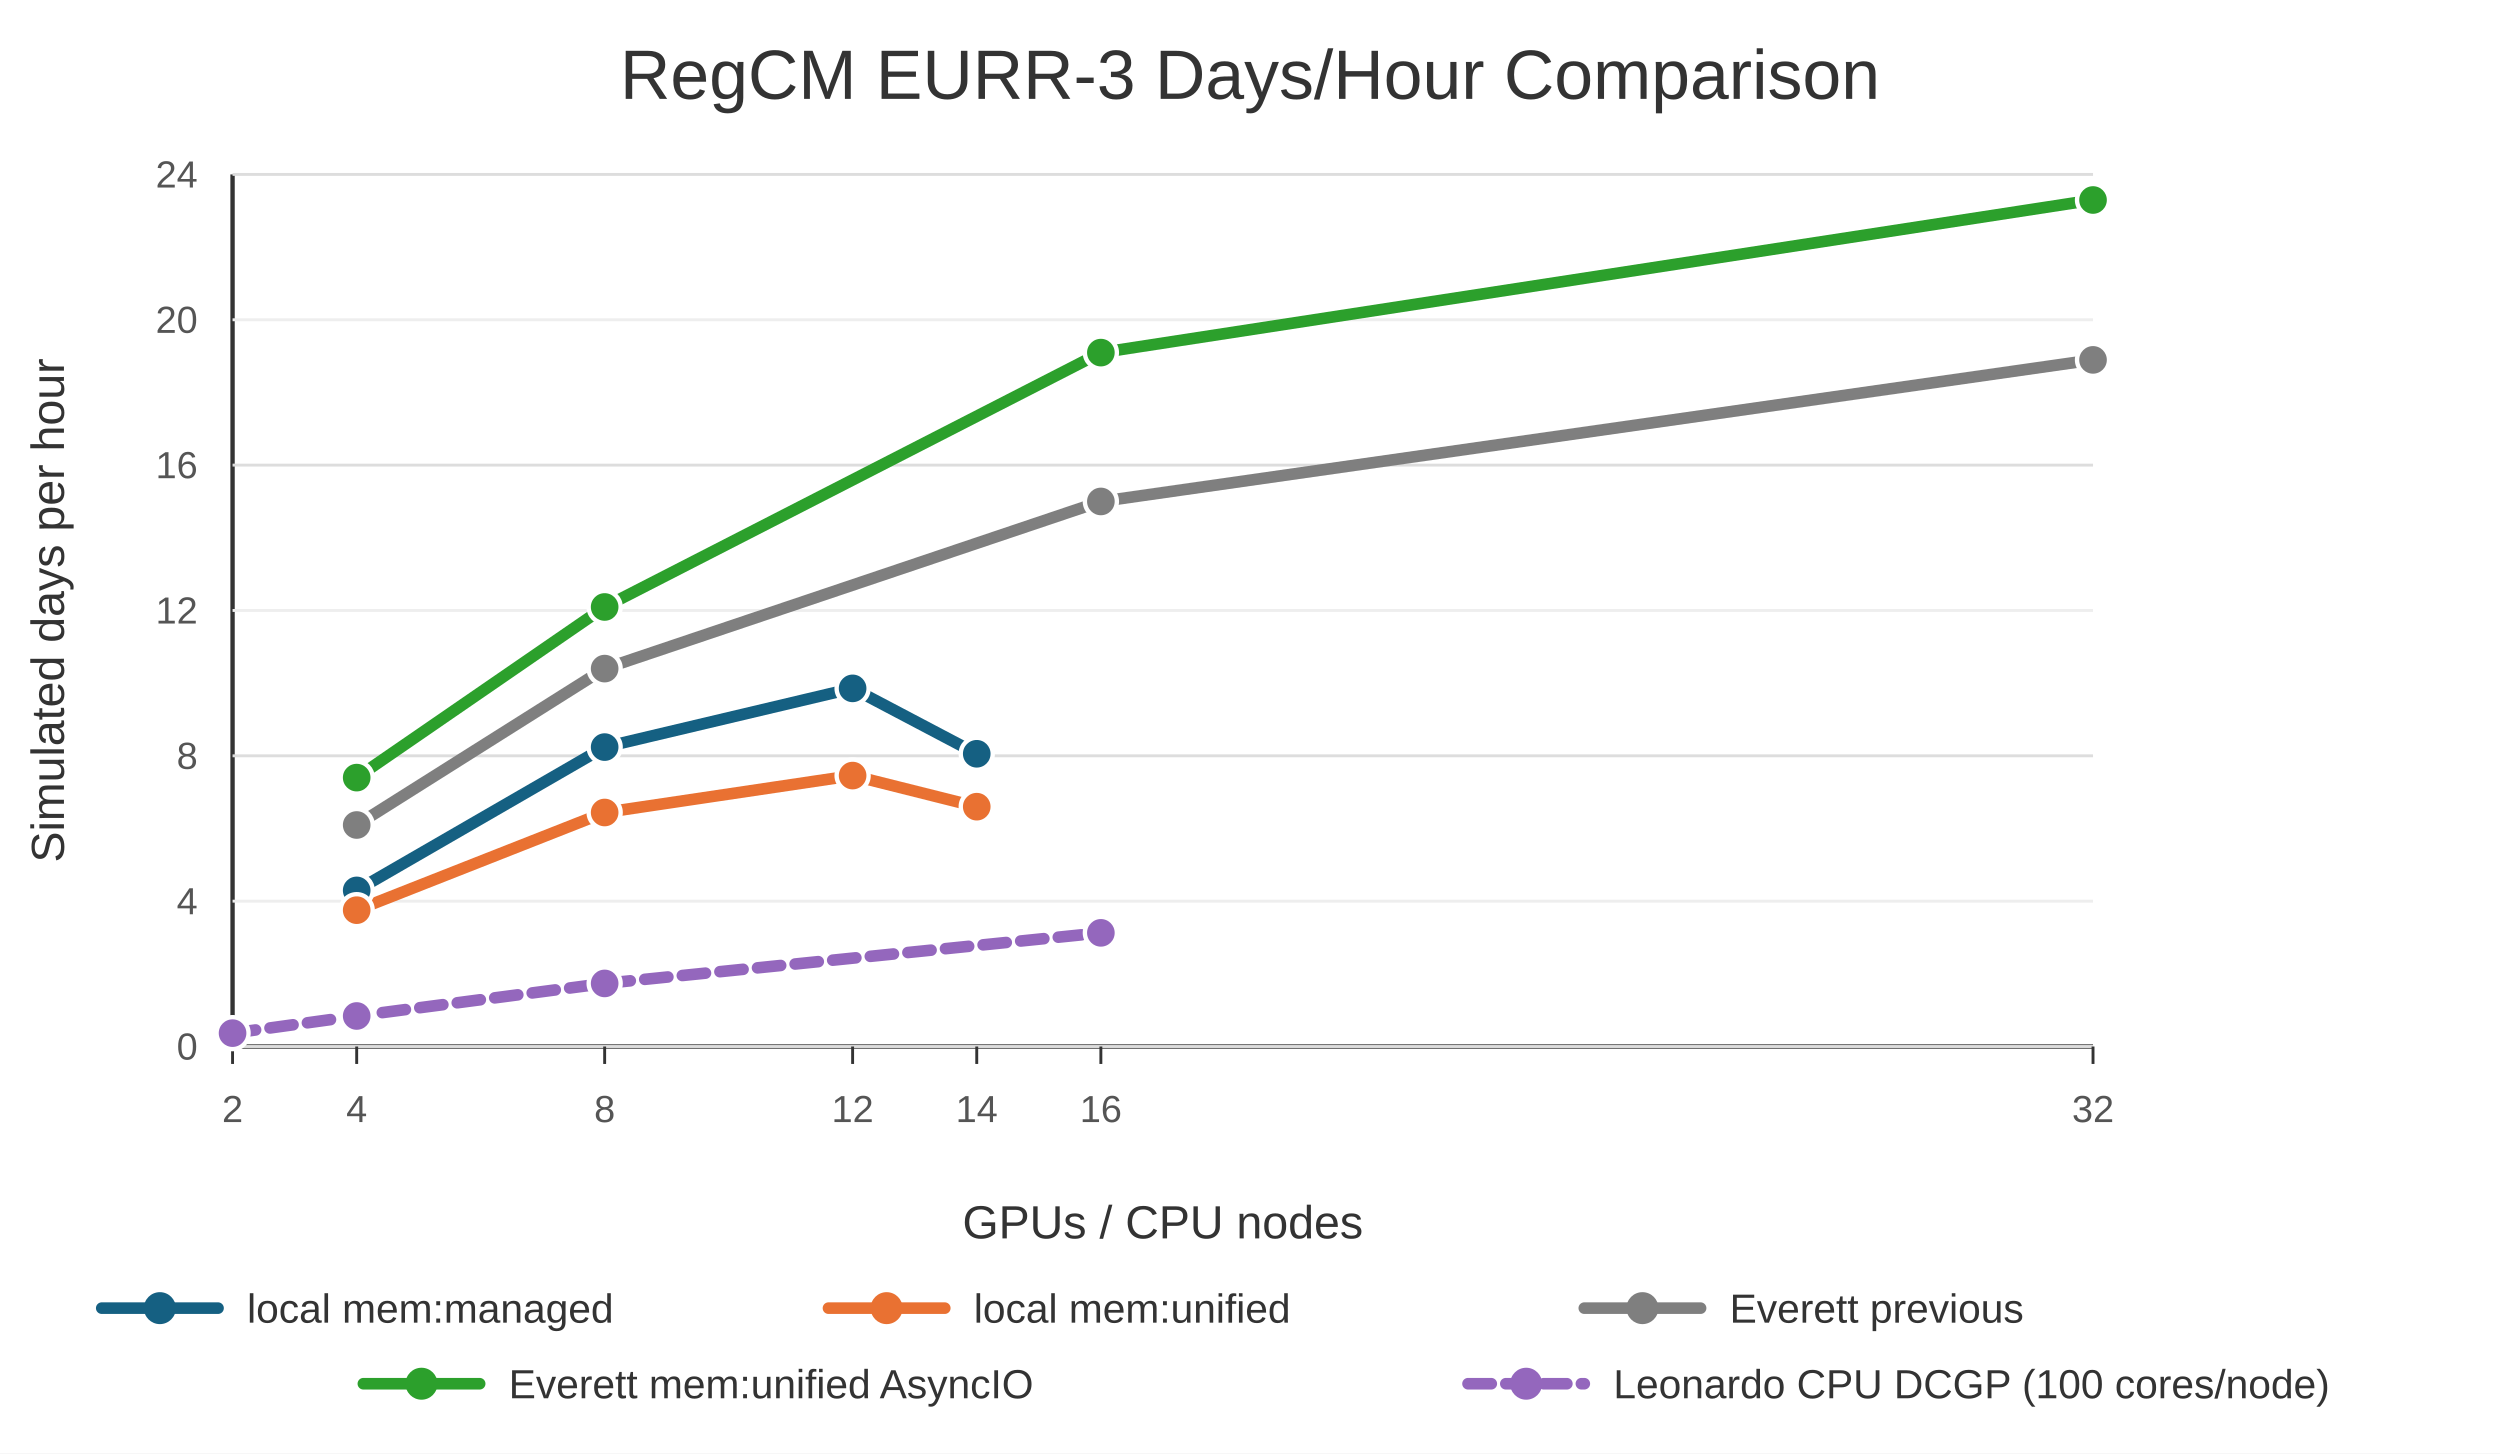
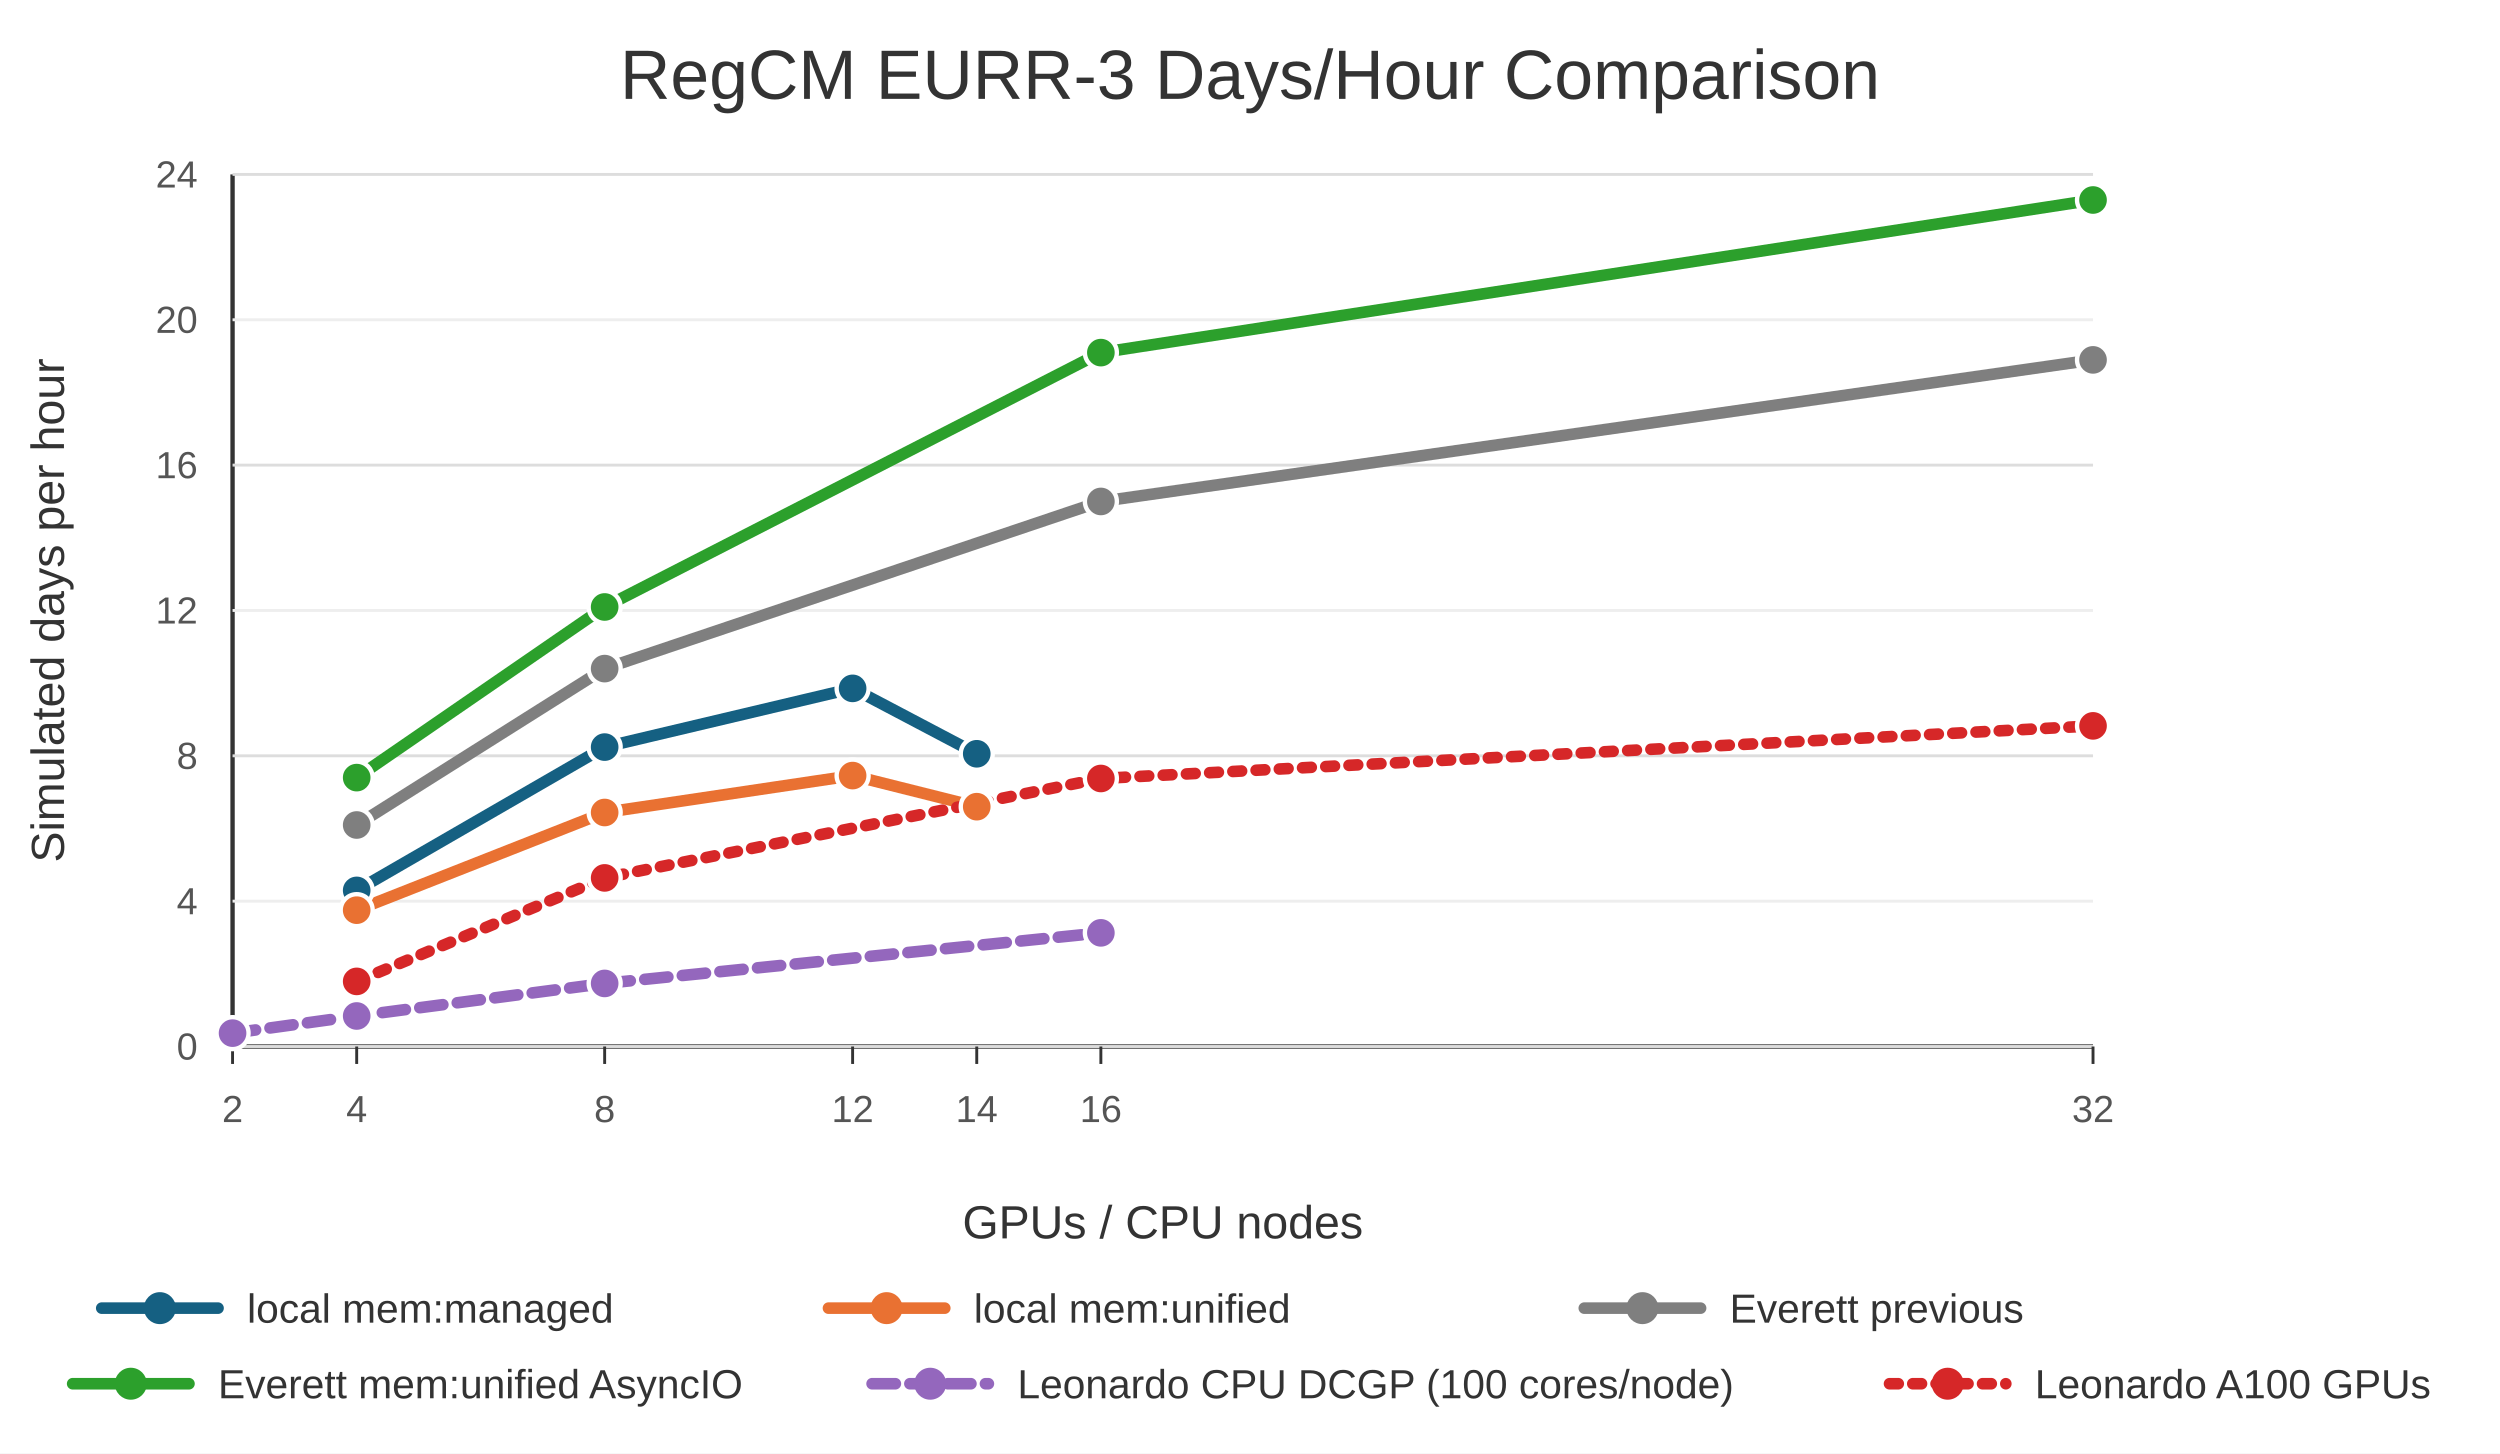
<svg xmlns="http://www.w3.org/2000/svg" width="860" height="500" viewBox="0 0 860 500" role="img" aria-labelledby="title desc">
  <rect width="860" height="500" fill="#ffffff" />
  <text x="430" y="34" text-anchor="middle" font-family="Arial, sans-serif" font-size="24" fill="#333333">RegCM EURR-3 Days/Hour Comparison</text>
  <line x1="80" y1="360" x2="720" y2="360" stroke="#333333" stroke-width="1.5" />
  <line x1="80" y1="60" x2="80" y2="360" stroke="#333333" stroke-width="1.5" />
  <g font-family="Arial, sans-serif" font-size="13" fill="#555555">
    <line x1="80" y1="360" x2="720" y2="360" stroke="#dddddd" />
    <text x="68" y="364.5" text-anchor="end">0</text>
    <line x1="80" y1="310" x2="720" y2="310" stroke="#eeeeee" />
    <text x="68" y="314.5" text-anchor="end">4</text>
    <line x1="80" y1="260" x2="720" y2="260" stroke="#dddddd" />
    <text x="68" y="264.5" text-anchor="end">8</text>
    <line x1="80" y1="210" x2="720" y2="210" stroke="#eeeeee" />
    <text x="68" y="214.5" text-anchor="end">12</text>
    <line x1="80" y1="160" x2="720" y2="160" stroke="#dddddd" />
    <text x="68" y="164.5" text-anchor="end">16</text>
    <line x1="80" y1="110" x2="720" y2="110" stroke="#eeeeee" />
    <text x="68" y="114.5" text-anchor="end">20</text>
    <line x1="80" y1="60" x2="720" y2="60" stroke="#dddddd" />
    <text x="68" y="64.5" text-anchor="end">24</text>
  </g>
  <g font-family="Arial, sans-serif" font-size="13" fill="#555555">
    <line x1="80.0" y1="360" x2="80.0" y2="366" stroke="#333333" />
    <text x="80.0" y="386" text-anchor="middle">2</text>
    <line x1="122.7" y1="360" x2="122.7" y2="366" stroke="#333333" />
    <text x="122.7" y="386" text-anchor="middle">4</text>
    <line x1="208.0" y1="360" x2="208.0" y2="366" stroke="#333333" />
    <text x="208.0" y="386" text-anchor="middle">8</text>
    <line x1="293.3" y1="360" x2="293.3" y2="366" stroke="#333333" />
    <text x="293.3" y="386" text-anchor="middle">12</text>
    <line x1="336.0" y1="360" x2="336.0" y2="366" stroke="#333333" />
    <text x="336.0" y="386" text-anchor="middle">14</text>
    <line x1="378.7" y1="360" x2="378.7" y2="366" stroke="#333333" />
    <text x="378.7" y="386" text-anchor="middle">16</text>
    <line x1="720.0" y1="360" x2="720.0" y2="366" stroke="#333333" />
    <text x="720.0" y="386" text-anchor="middle">32</text>
  </g>
  <text x="400" y="426" text-anchor="middle" font-family="Arial, sans-serif" font-size="16" fill="#333333">GPUs / CPU nodes</text>
  <text x="22" y="210" text-anchor="middle" transform="rotate(-90 22 210)" font-family="Arial, sans-serif" font-size="16" fill="#333333">Simulated days per hour</text>
  <polyline points="122.7,306.3 208.0,257.0 293.3,236.8 336.0,259.3" fill="none" stroke="#156082" stroke-width="4" stroke-linejoin="round" stroke-linecap="round" />
  <polyline points="122.7,313.1 208.0,279.5 293.3,266.8 336.0,277.5" fill="none" stroke="#e97132" stroke-width="4" stroke-linejoin="round" stroke-linecap="round" />
  <polyline points="122.7,283.8 208.0,230.0 378.7,172.5 720.0,123.8" fill="none" stroke="#7f7f7f" stroke-width="4" stroke-linejoin="round" stroke-linecap="round" />
  <polyline points="122.7,267.5 208.0,208.8 378.7,121.3 720.0,68.8" fill="none" stroke="#2ca02c" stroke-width="4" stroke-linejoin="round" stroke-linecap="round" />
  <polyline points="80.0,355.4 122.7,349.5 208.0,338.3 378.7,320.9" fill="none" stroke="#9467bd" stroke-width="4" stroke-linejoin="round" stroke-linecap="round" stroke-dasharray="8 5" />
+   <polyline points="122.7,337.6 208.0,302.0 378.7,267.8 720.0,249.7" fill="none" stroke="#d62728" stroke-width="4" stroke-linejoin="round" stroke-linecap="round" stroke-dasharray="3 5" />
  <g stroke="#ffffff" stroke-width="1.5">
    <circle cx="122.7" cy="306.3" r="5.5" fill="#156082" />
    <circle cx="208.0" cy="257.0" r="5.5" fill="#156082" />
    <circle cx="293.3" cy="236.8" r="5.5" fill="#156082" />
    <circle cx="336.0" cy="259.3" r="5.5" fill="#156082" />
    <circle cx="122.7" cy="313.1" r="5.5" fill="#e97132" />
    <circle cx="208.0" cy="279.5" r="5.5" fill="#e97132" />
    <circle cx="293.3" cy="266.8" r="5.5" fill="#e97132" />
    <circle cx="336.0" cy="277.5" r="5.5" fill="#e97132" />
    <circle cx="122.7" cy="283.8" r="5.5" fill="#7f7f7f" />
    <circle cx="208.0" cy="230.0" r="5.5" fill="#7f7f7f" />
    <circle cx="378.7" cy="172.5" r="5.5" fill="#7f7f7f" />
    <circle cx="720.0" cy="123.8" r="5.5" fill="#7f7f7f" />
    <circle cx="122.7" cy="267.5" r="5.5" fill="#2ca02c" />
    <circle cx="208.0" cy="208.8" r="5.5" fill="#2ca02c" />
    <circle cx="378.7" cy="121.3" r="5.5" fill="#2ca02c" />
    <circle cx="720.0" cy="68.8" r="5.5" fill="#2ca02c" />
    <circle cx="80.0" cy="355.4" r="5.5" fill="#9467bd" />
    <circle cx="122.7" cy="349.5" r="5.5" fill="#9467bd" />
    <circle cx="208.0" cy="338.3" r="5.5" fill="#9467bd" />
    <circle cx="378.7" cy="320.9" r="5.5" fill="#9467bd" />
+     <circle cx="122.7" cy="337.6" r="5.5" fill="#d62728" />
+     <circle cx="208.0" cy="302.0" r="5.5" fill="#d62728" />
+     <circle cx="378.7" cy="267.8" r="5.5" fill="#d62728" />
+     <circle cx="720.0" cy="249.7" r="5.5" fill="#d62728" />
  </g>
  <g font-family="Arial, sans-serif" font-size="14" fill="#333333">
    <line x1="35" y1="450" x2="75" y2="450" stroke="#156082" stroke-width="4" stroke-linecap="round" />
    <circle cx="55" cy="450" r="5.5" fill="#156082" />
    <text x="85" y="455">local mem:managed</text>
    <line x1="285" y1="450" x2="325" y2="450" stroke="#e97132" stroke-width="4" stroke-linecap="round" />
    <circle cx="305" cy="450" r="5.5" fill="#e97132" />
    <text x="335" y="455">local mem:unified</text>
    <line x1="545" y1="450" x2="585" y2="450" stroke="#7f7f7f" stroke-width="4" stroke-linecap="round" />
    <circle cx="565" cy="450" r="5.5" fill="#7f7f7f" />
    <text x="595" y="455">Everett previous</text>
-     <line x1="125" y1="476" x2="165" y2="476" stroke="#2ca02c" stroke-width="4" stroke-linecap="round" />
-     <circle cx="145" cy="476" r="5.5" fill="#2ca02c" />
-     <text x="175" y="481">Everett mem:unified AsyncIO</text>
-     <line x1="505" y1="476" x2="545" y2="476" stroke="#9467bd" stroke-width="4" stroke-linecap="round" stroke-dasharray="8 5" />
-     <circle cx="525" cy="476" r="5.5" fill="#9467bd" />
-     <text x="555" y="481">Leonardo CPU DCGP (100 cores/node)</text>
+     <line x1="25" y1="476" x2="65" y2="476" stroke="#2ca02c" stroke-width="4" stroke-linecap="round" />
+     <circle cx="45" cy="476" r="5.5" fill="#2ca02c" />
+     <text x="75" y="481">Everett mem:unified AsyncIO</text>
+     <line x1="300" y1="476" x2="340" y2="476" stroke="#9467bd" stroke-width="4" stroke-linecap="round" stroke-dasharray="8 5" />
+     <circle cx="320" cy="476" r="5.5" fill="#9467bd" />
+     <text x="350" y="481">Leonardo CPU DCGP (100 cores/node)</text>
+     <line x1="650" y1="476" x2="690" y2="476" stroke="#d62728" stroke-width="4" stroke-linecap="round" stroke-dasharray="3 5" />
+     <circle cx="670" cy="476" r="5.5" fill="#d62728" />
+     <text x="700" y="481">Leonardo A100 GPUs</text>
  </g>
</svg>
